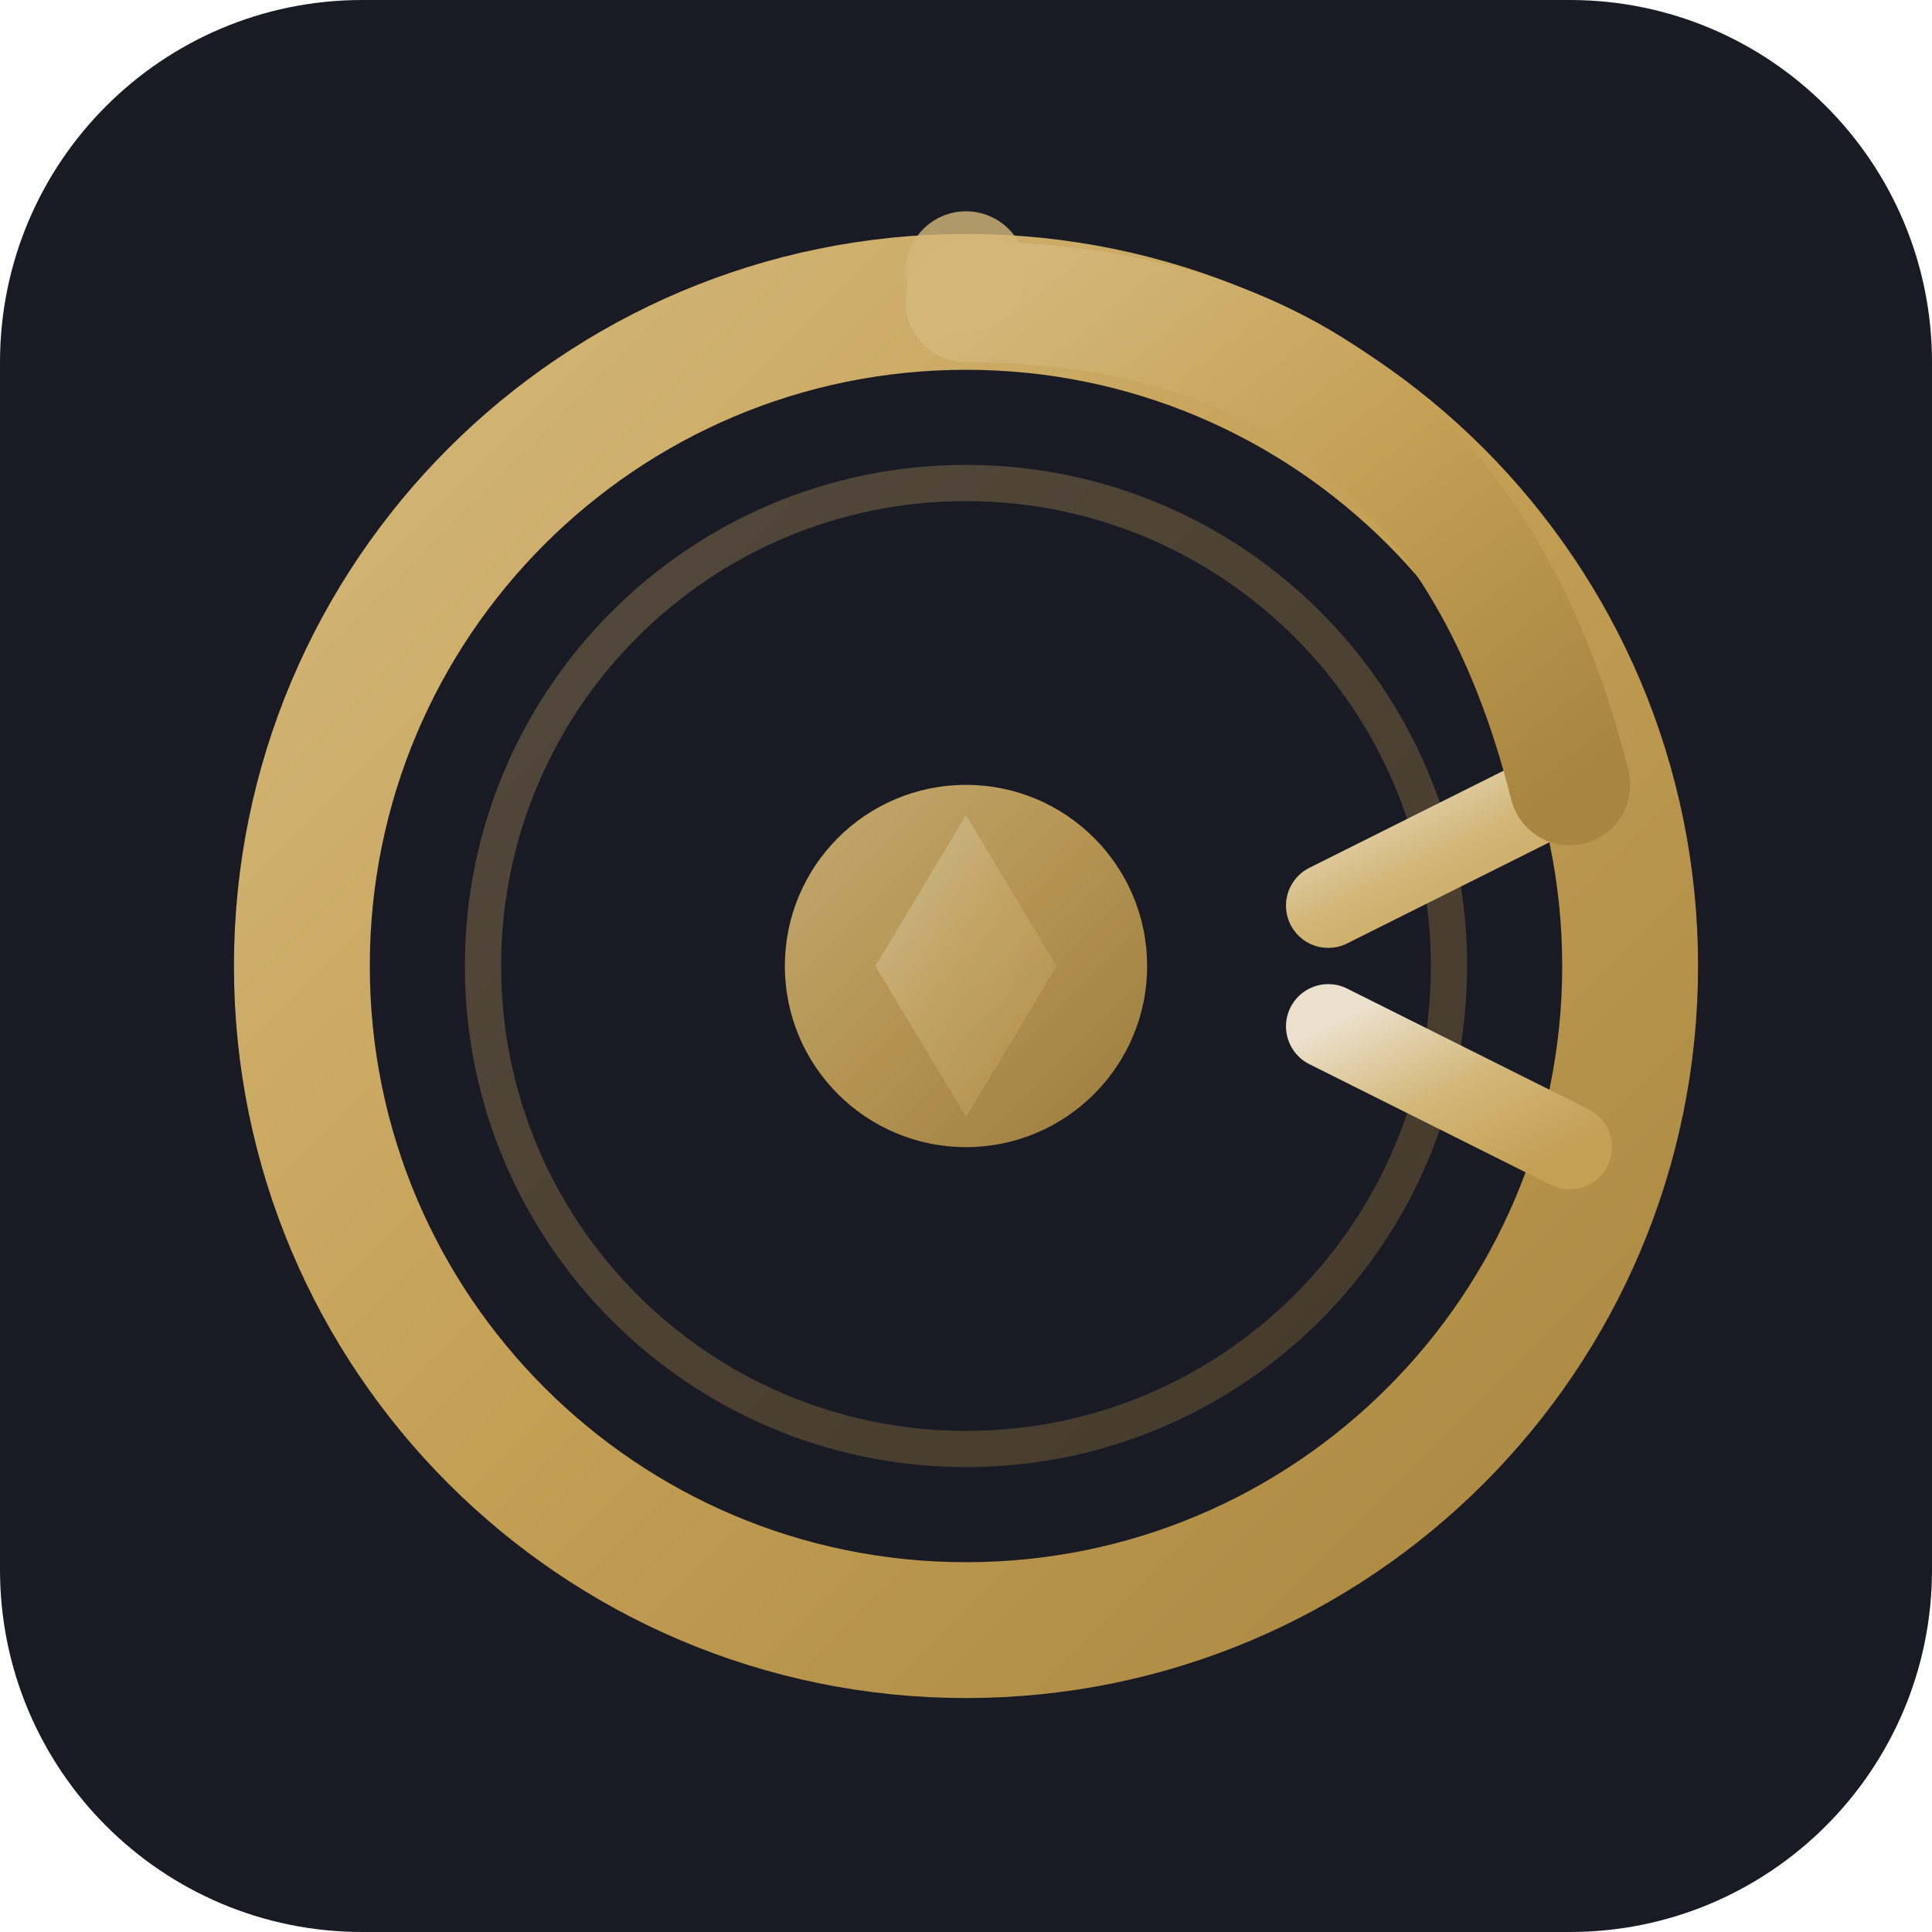
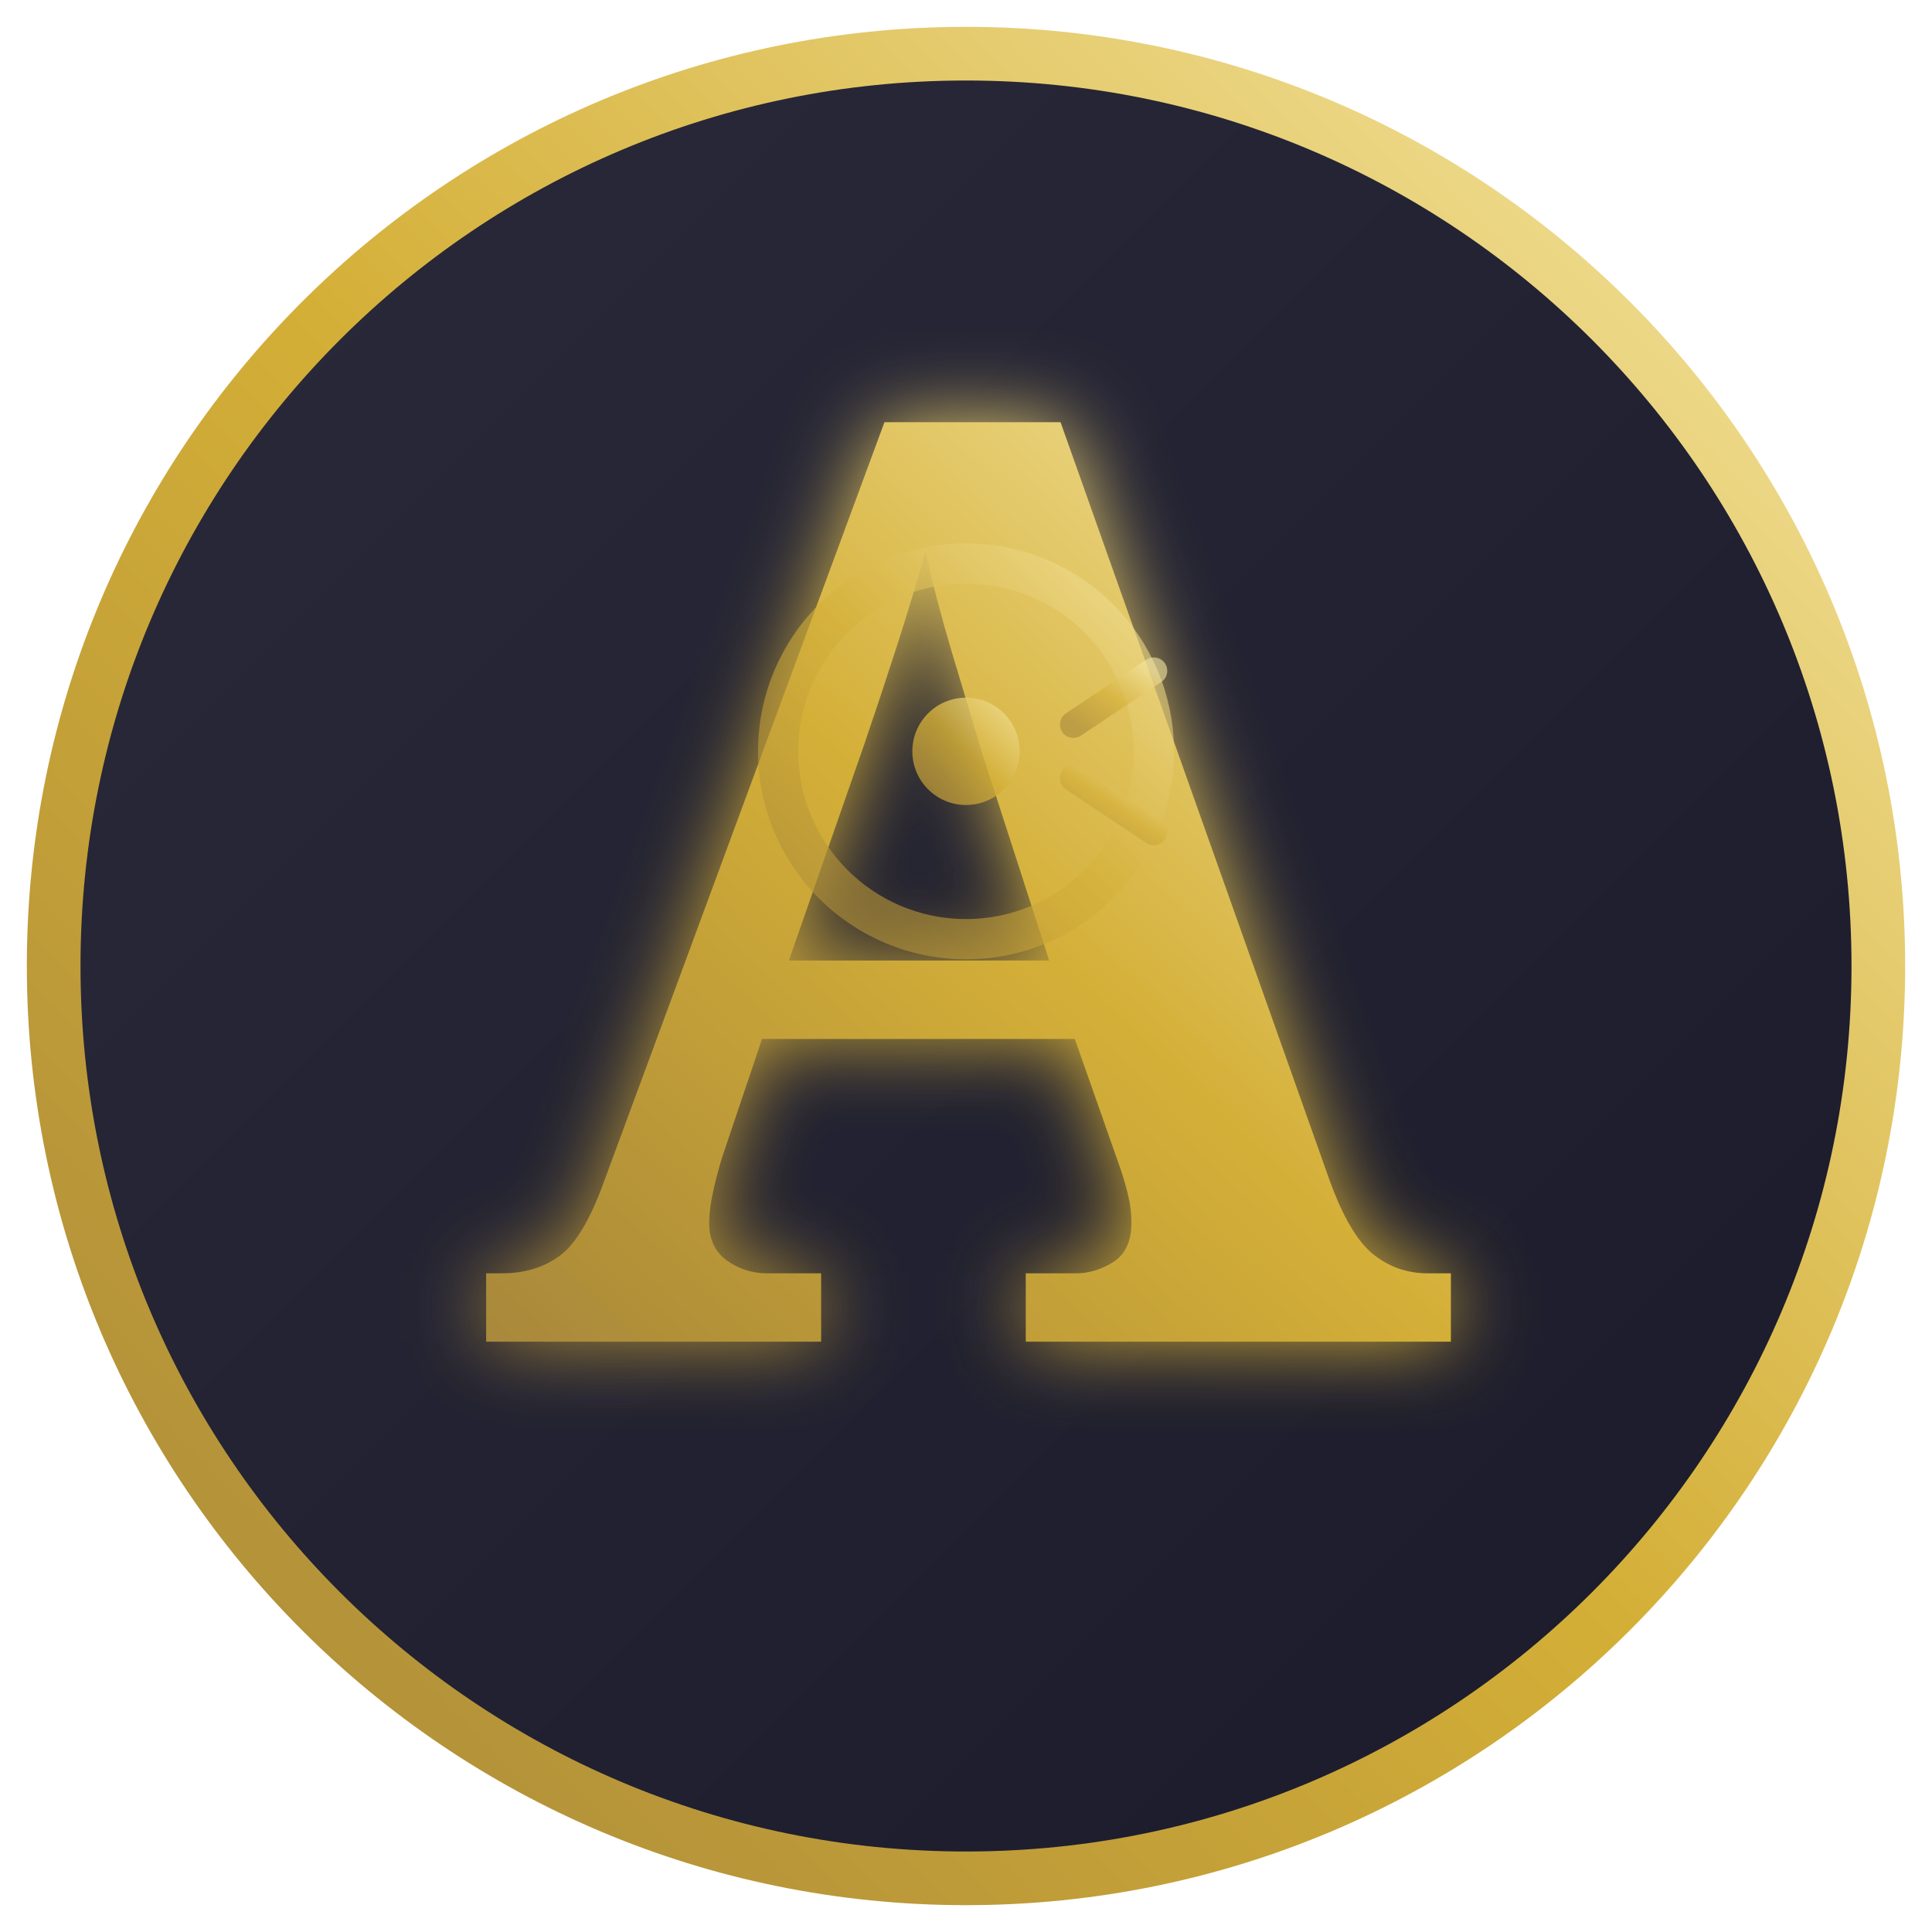
- <svg xmlns="http://www.w3.org/2000/svg" viewBox="0 0 64 64">
+ <svg xmlns="http://www.w3.org/2000/svg" viewBox="0 0 72 72" width="100%" height="100%">
  <defs>
-     <linearGradient id="gold" x1="0%" y1="0%" x2="100%" y2="100%">
-       <stop offset="0%" style="stop-color:#d4b87a" />
-       <stop offset="50%" style="stop-color:#c4a055" />
-       <stop offset="100%" style="stop-color:#a88640" />
+     <linearGradient id="goldGrad" x1="0%" y1="100%" x2="100%" y2="0%">
+       <stop offset="0%" stop-color="#a8883a" />
+       <stop offset="50%" stop-color="#d4af37" />
+       <stop offset="100%" stop-color="#f5e6a3" />
    </linearGradient>
-     <linearGradient id="gold-light" x1="0%" y1="0%" x2="100%" y2="100%">
-       <stop offset="0%" style="stop-color:#ebe0cc" />
-       <stop offset="50%" style="stop-color:#d4b87a" />
-       <stop offset="100%" style="stop-color:#c4a055" />
+     <linearGradient id="darkGrad" x1="0%" y1="0%" x2="100%" y2="100%">
+       <stop offset="0%" stop-color="#2a2a3a" />
+       <stop offset="100%" stop-color="#1a1a2a" />
    </linearGradient>
+     <filter id="glow">
+       <feGaussianBlur stdDeviation="1.5" result="coloredBlur" />
+       <feMerge>
+         <feMergeNode in="coloredBlur" />
+         <feMergeNode in="SourceGraphic" />
+       </feMerge>
+     </filter>
  </defs>
-   <rect width="64" height="64" rx="12" ry="12" fill="#1a1a24" />
-   <circle cx="32" cy="32" r="22" fill="none" stroke="url(#gold)" stroke-width="4.5" stroke-linejoin="round" />
-   <circle cx="32" cy="32" r="16" fill="none" stroke="url(#gold)" stroke-width="1.2" opacity="0.3" />
-   <circle cx="32" cy="32" r="6" fill="url(#gold)" opacity="0.9" />
-   <line x1="32" y1="10" x2="32" y2="20" stroke="url(#gold-light)" stroke-width="3" stroke-linecap="round" />
-   <line x1="52" y1="26" x2="44" y2="30" stroke="url(#gold-light)" stroke-width="2.8" stroke-linecap="round" />
-   <line x1="52" y1="38" x2="44" y2="34" stroke="url(#gold-light)" stroke-width="2.8" stroke-linecap="round" />
-   <path d="M 32 10 Q 48 10 52 26" fill="none" stroke="url(#gold)" stroke-width="4" stroke-linecap="round" />
-   <line x1="32" y1="54" x2="32" y2="44" stroke="url(#gold-light)" stroke-width="3" stroke-linecap="round" />
-   <circle cx="32" cy="9" r="2" fill="#d4b87a" opacity="0.8" />
-   <polygon points="32,27 35,32 32,37 29,32" fill="url(#gold-light)" opacity="0.4" />
+   <circle cx="36" cy="36" r="34" fill="url(#darkGrad)" stroke="url(#goldGrad)" stroke-width="2" />
+   <text x="36" y="50" font-family="'Playfair Display', Georgia, serif" font-size="48" font-weight="700" fill="url(#goldGrad)" text-anchor="middle" filter="url(#glow)">A</text>
+   <circle cx="36" cy="28" r="7" fill="none" stroke="url(#goldGrad)" stroke-width="1.5" opacity="0.6" />
+   <circle cx="36" cy="28" r="2" fill="url(#goldGrad)" opacity="0.8" />
+   <line x1="36" y1="21" x2="36" y2="24" stroke="url(#goldGrad)" stroke-width="1.2" stroke-linecap="round" opacity="0.6" />
+   <line x1="43" y1="25" x2="40" y2="27" stroke="url(#goldGrad)" stroke-width="1" stroke-linecap="round" opacity="0.6" />
+   <line x1="43" y1="31" x2="40" y2="29" stroke="url(#goldGrad)" stroke-width="1" stroke-linecap="round" opacity="0.6" />
</svg>
